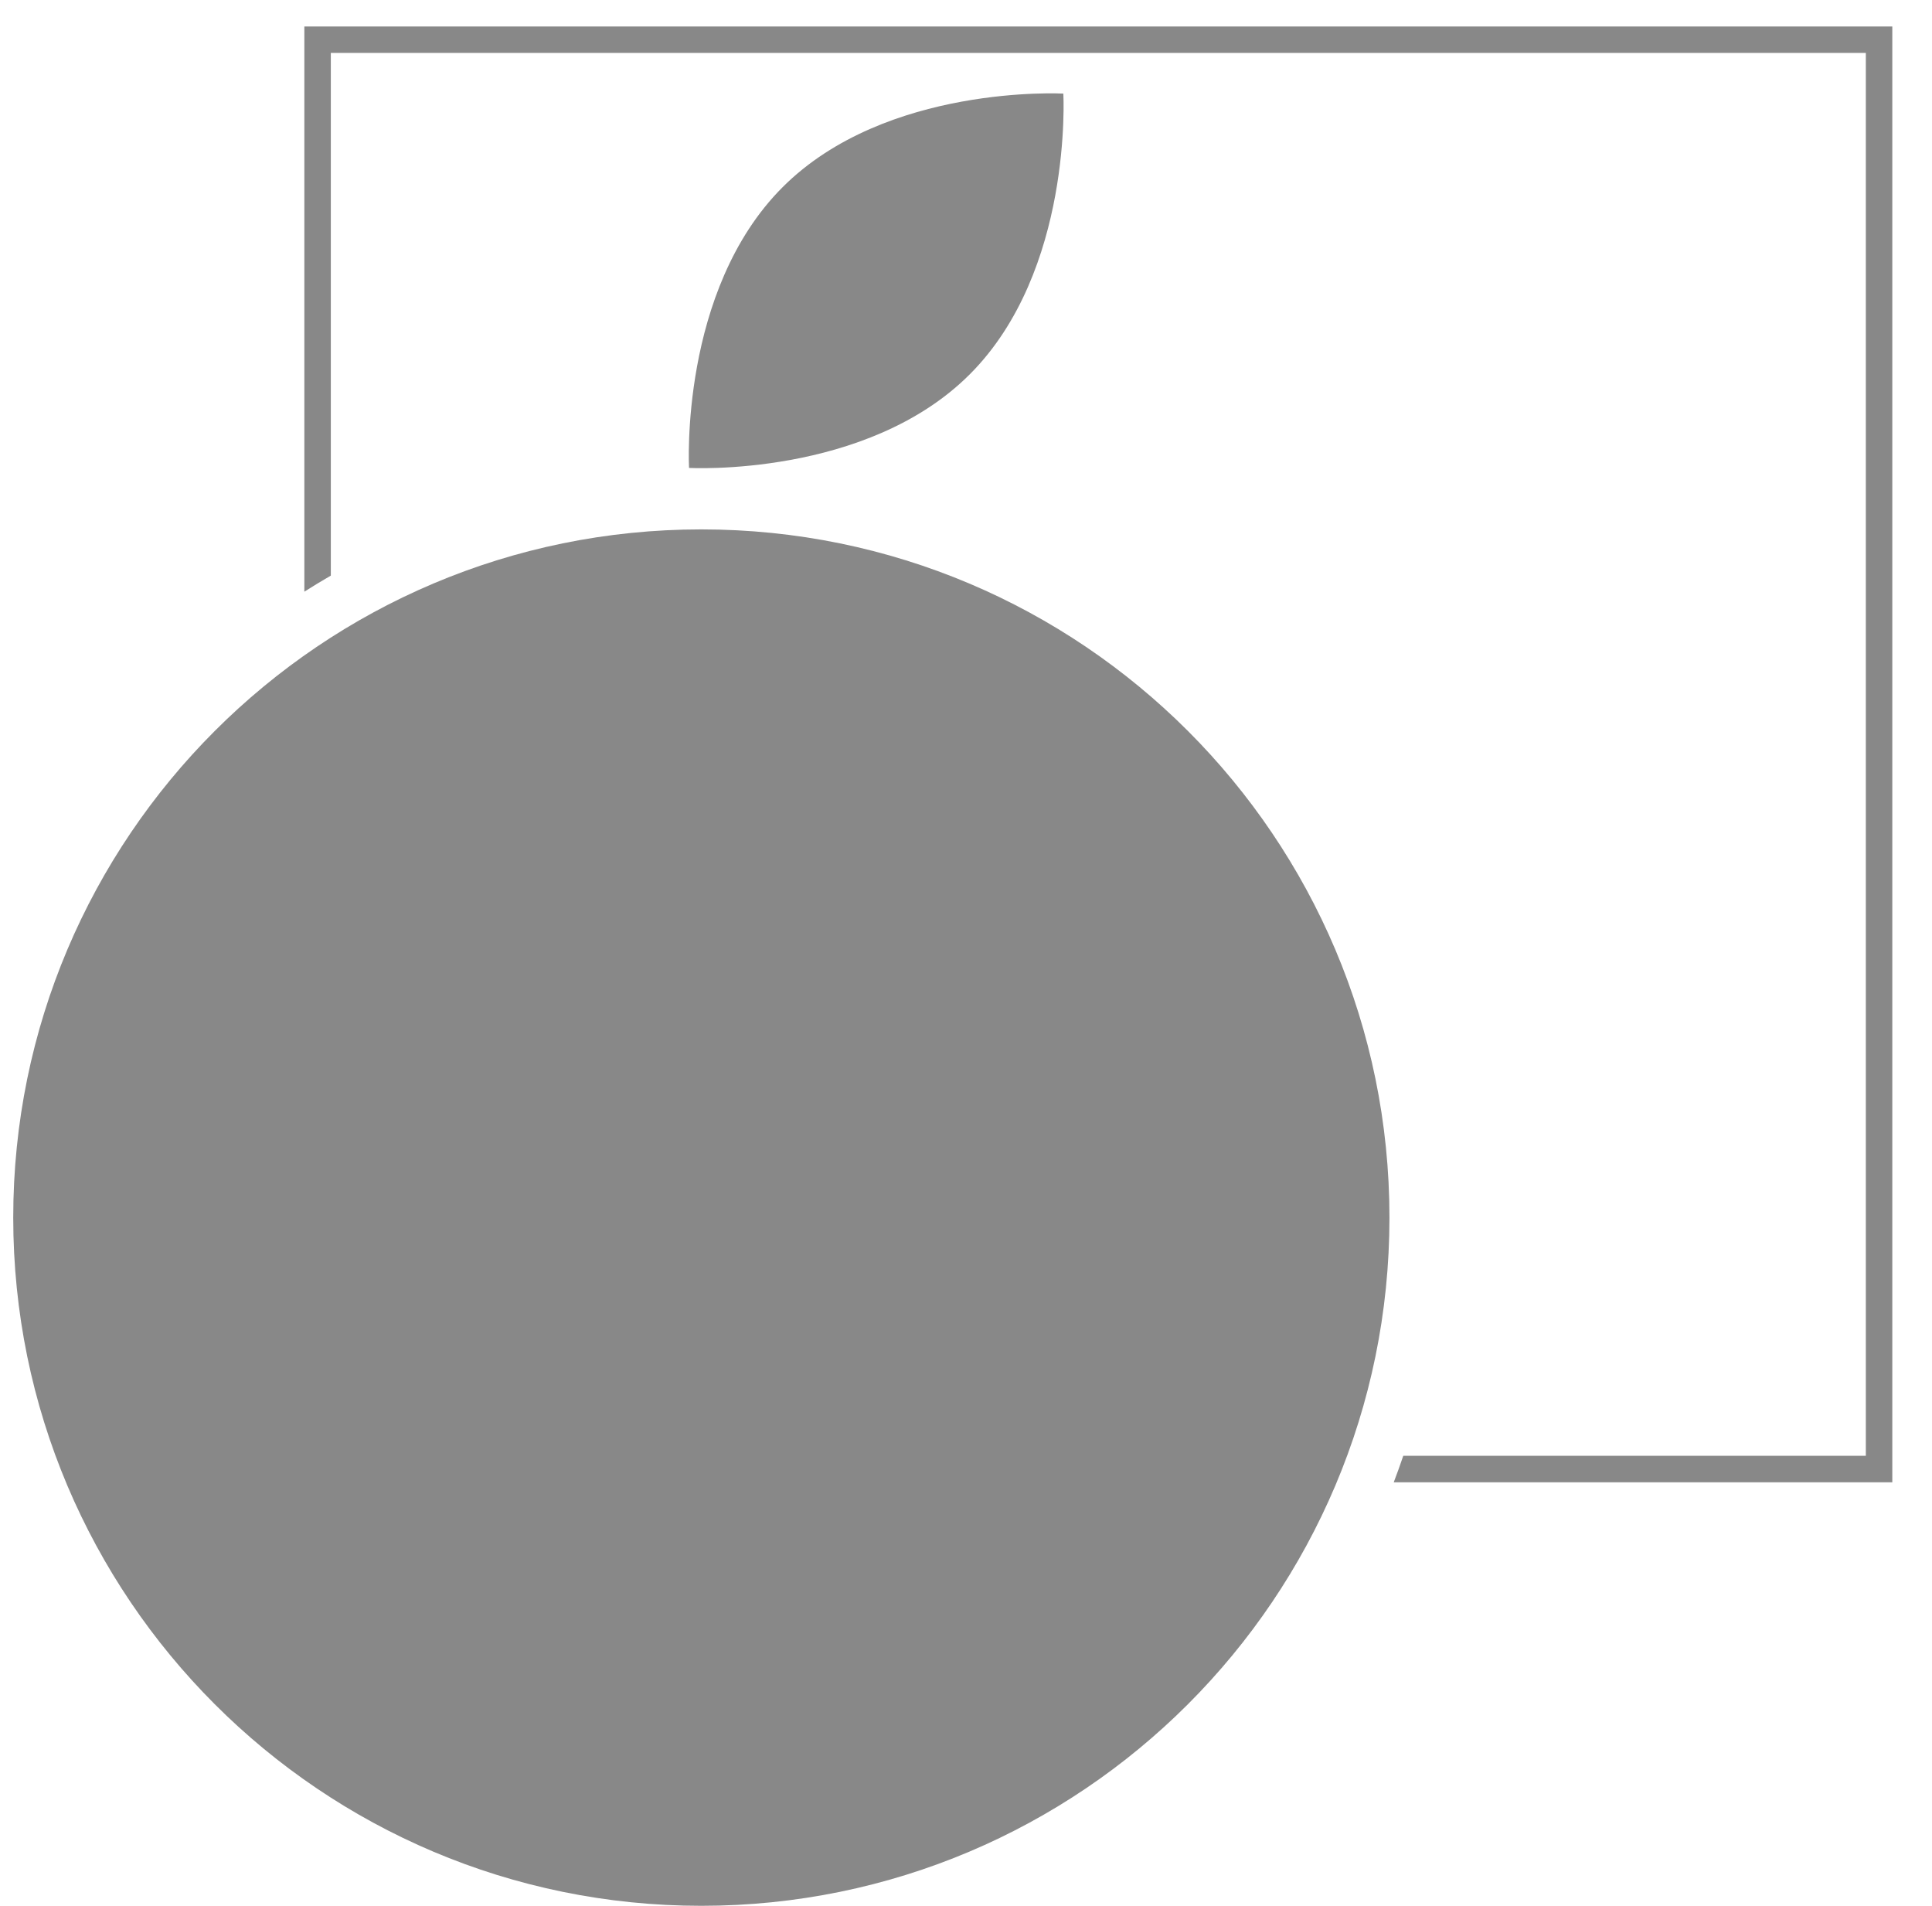
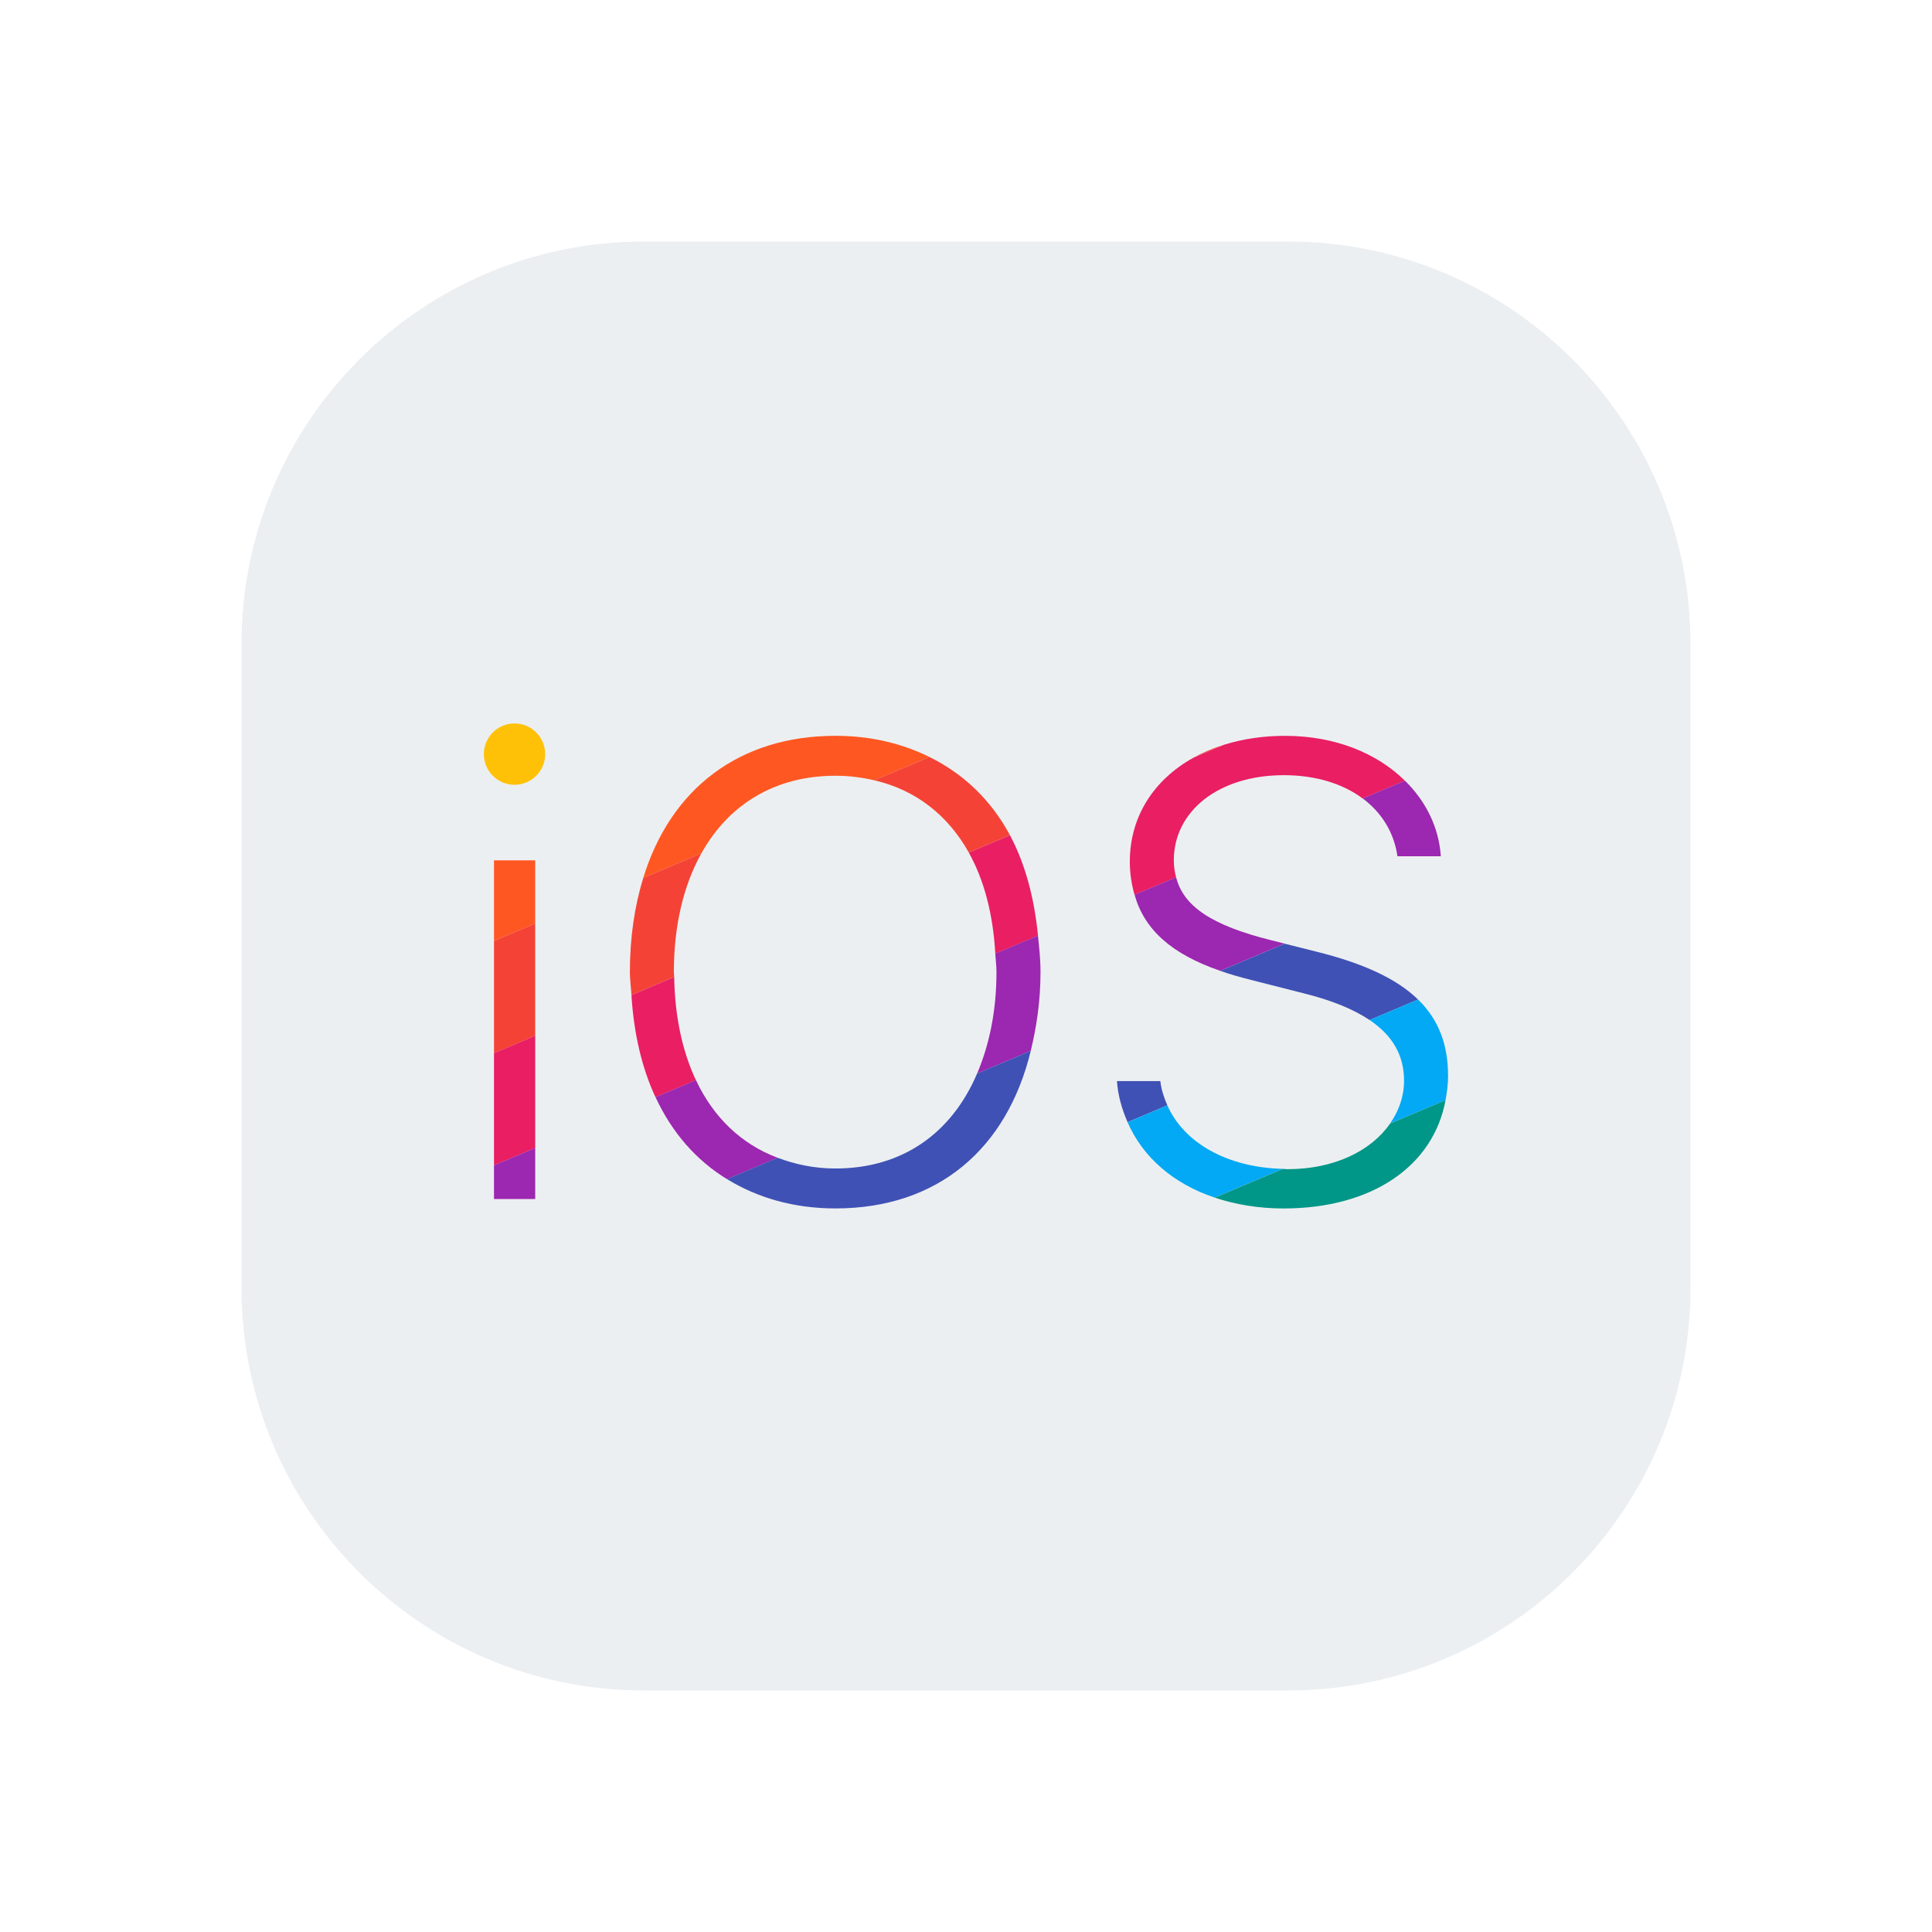
- <svg xmlns="http://www.w3.org/2000/svg" viewBox="0 0 73 72" fill="none">
-   <path fill-rule="evenodd" clip-rule="evenodd" d="M26.035 17.678s6.702.37 10.607-3.536c3.905-3.905 3.536-10.606 3.536-10.606s-6.702-.37-10.607 3.535c-3.905 3.905-3.536 10.607-3.536 10.607ZM26.5 72c14.36 0 26-11.64 26-26s-11.64-26-26-26S.5 31.64.5 46s11.64 26 26 26Z" fill="#888888" />
-   <path fill-rule="evenodd" clip-rule="evenodd" d="M12.5 2h58v53H53.022c-.114.336-.234.67-.36 1H71.5V1h-60v21.353a27.81 27.81 0 0 1 1-.607V2Z" fill="#888888" />
+ <svg xmlns="http://www.w3.org/2000/svg" viewBox="0 0 48 48" width="96px" height="96px">
+   <path fill="#eceff1" d="M16,42h16c5.523,0,10-4.477,10-10V16c0-5.523-4.477-10-10-10H16C10.477,6,6,10.477,6,16v16C6,37.523,10.477,42,16,42z" />
+   <path fill="#ffc107" d="M12.783 17.974A0.762 0.762 0 1 0 12.783 19.498A0.762 0.762 0 1 0 12.783 17.974Z" />
+   <path fill="#ff5722" d="M15.982 21.81l1.444-.61c.68-1.22 1.835-1.927 3.332-1.927.34 0 .659.043.962.113l1.372-.579c-.676-.333-1.451-.526-2.334-.526C18.368 18.281 16.663 19.594 15.982 21.81zM13.297 22.944L13.297 21.375 12.273 21.375 12.273 23.377z" />
+   <path fill="#f44336" d="M13.297 25.733L13.297 22.944 12.273 23.377 12.273 26.165zM16.742 24.148c0-1.169.246-2.163.684-2.948l-1.444.61c-.214.696-.333 1.476-.333 2.338 0 .201.028.382.04.574l1.062-.449C16.75 24.23 16.742 24.192 16.742 24.148zM30.421 18.5c-.279.086-.537.195-.774.327L30.421 18.5zM23.092 18.807l-1.372.579c1.027.237 1.828.863 2.35 1.796l1.022-.432C24.624 19.878 23.941 19.226 23.092 18.807z" />
+   <path fill="#e91e63" d="M13.297 28.521L13.297 25.733 12.273 26.165 12.273 28.953zM30.421 18.5l-.774.327c-.983.547-1.577 1.464-1.577 2.58 0 .302.046.571.117.825l1.032-.436c-.034-.132-.056-.27-.056-.42 0-1.227 1.117-2.117 2.734-2.117.796 0 1.467.213 1.958.579l1.048-.443c-.694-.684-1.735-1.113-2.974-1.113C31.381 18.281 30.876 18.36 30.421 18.5zM16.75 24.274l-1.062.449c.059.959.26 1.811.597 2.536l1.004-.424C16.954 26.121 16.766 25.26 16.75 24.274zM25.092 20.751l-1.022.432c.381.682.603 1.532.658 2.51l1.061-.448C25.695 22.297 25.467 21.452 25.092 20.751z" />
+   <g>
+     <path fill="#9c27b0" d="M25.609 26.108c.146-.602.242-1.247.242-1.96 0-.316-.033-.609-.063-.904l-1.061.448c.009.153.03.296.03.456 0 .968-.177 1.809-.481 2.523L25.609 26.108zM17.29 26.834l-1.004.424c.408.879 1.008 1.568 1.777 2.038l1.258-.531C18.42 28.427 17.727 27.764 17.29 26.834zM13.297 28.521L12.273 28.953 12.273 29.789 13.297 29.789zM29.22 21.795l-1.032.436c.245.866.915 1.471 2.129 1.889l1.6-.676-.338-.085C30.122 22.995 29.406 22.527 29.22 21.795zM34.719 21.273h1.078c-.05-.731-.379-1.373-.893-1.879l-1.048.443C34.328 20.189 34.635 20.684 34.719 21.273z" />
+   </g>
+   <g>
+     <path fill="#3f51b5" d="M25.609 26.108l-1.333.563c-.629 1.476-1.85 2.36-3.519 2.36-.528 0-1.001-.103-1.437-.267l-1.258.531c.752.459 1.648.728 2.695.728C23.3 30.023 25.019 28.541 25.609 26.108zM28.828 26.859H27.75c.026.368.127.705.264 1.021l.989-.418C28.919 27.273 28.853 27.074 28.828 26.859zM32.695 23.641l-.779-.196-1.6.676c.234.081.487.156.762.224l1.289.328c.714.176 1.257.399 1.659.669l1.205-.509C34.703 24.318 33.878 23.934 32.695 23.641z" />
+   </g>
+   <g>
+     <path fill="#03a9f4" d="M29.003 27.463l-.989.418c.377.87 1.139 1.531 2.166 1.873l1.692-.714C30.493 29.007 29.415 28.396 29.003 27.463zM35.914 27.333c.035-.193.063-.39.063-.598 0-.784-.234-1.404-.745-1.902l-1.205.509c.579.39.856.883.856 1.51 0 .393-.131.75-.348 1.063L35.914 27.333z" />
+   </g>
+   <path fill="#009688" d="M35.914,27.333l-1.379,0.583c-0.472,0.682-1.394,1.132-2.55,1.132c-0.039,0-0.074-0.006-0.112-0.007l-1.692,0.714c0.514,0.171,1.086,0.269,1.71,0.269C34.098,30.023,35.615,28.964,35.914,27.333z" />
</svg>
